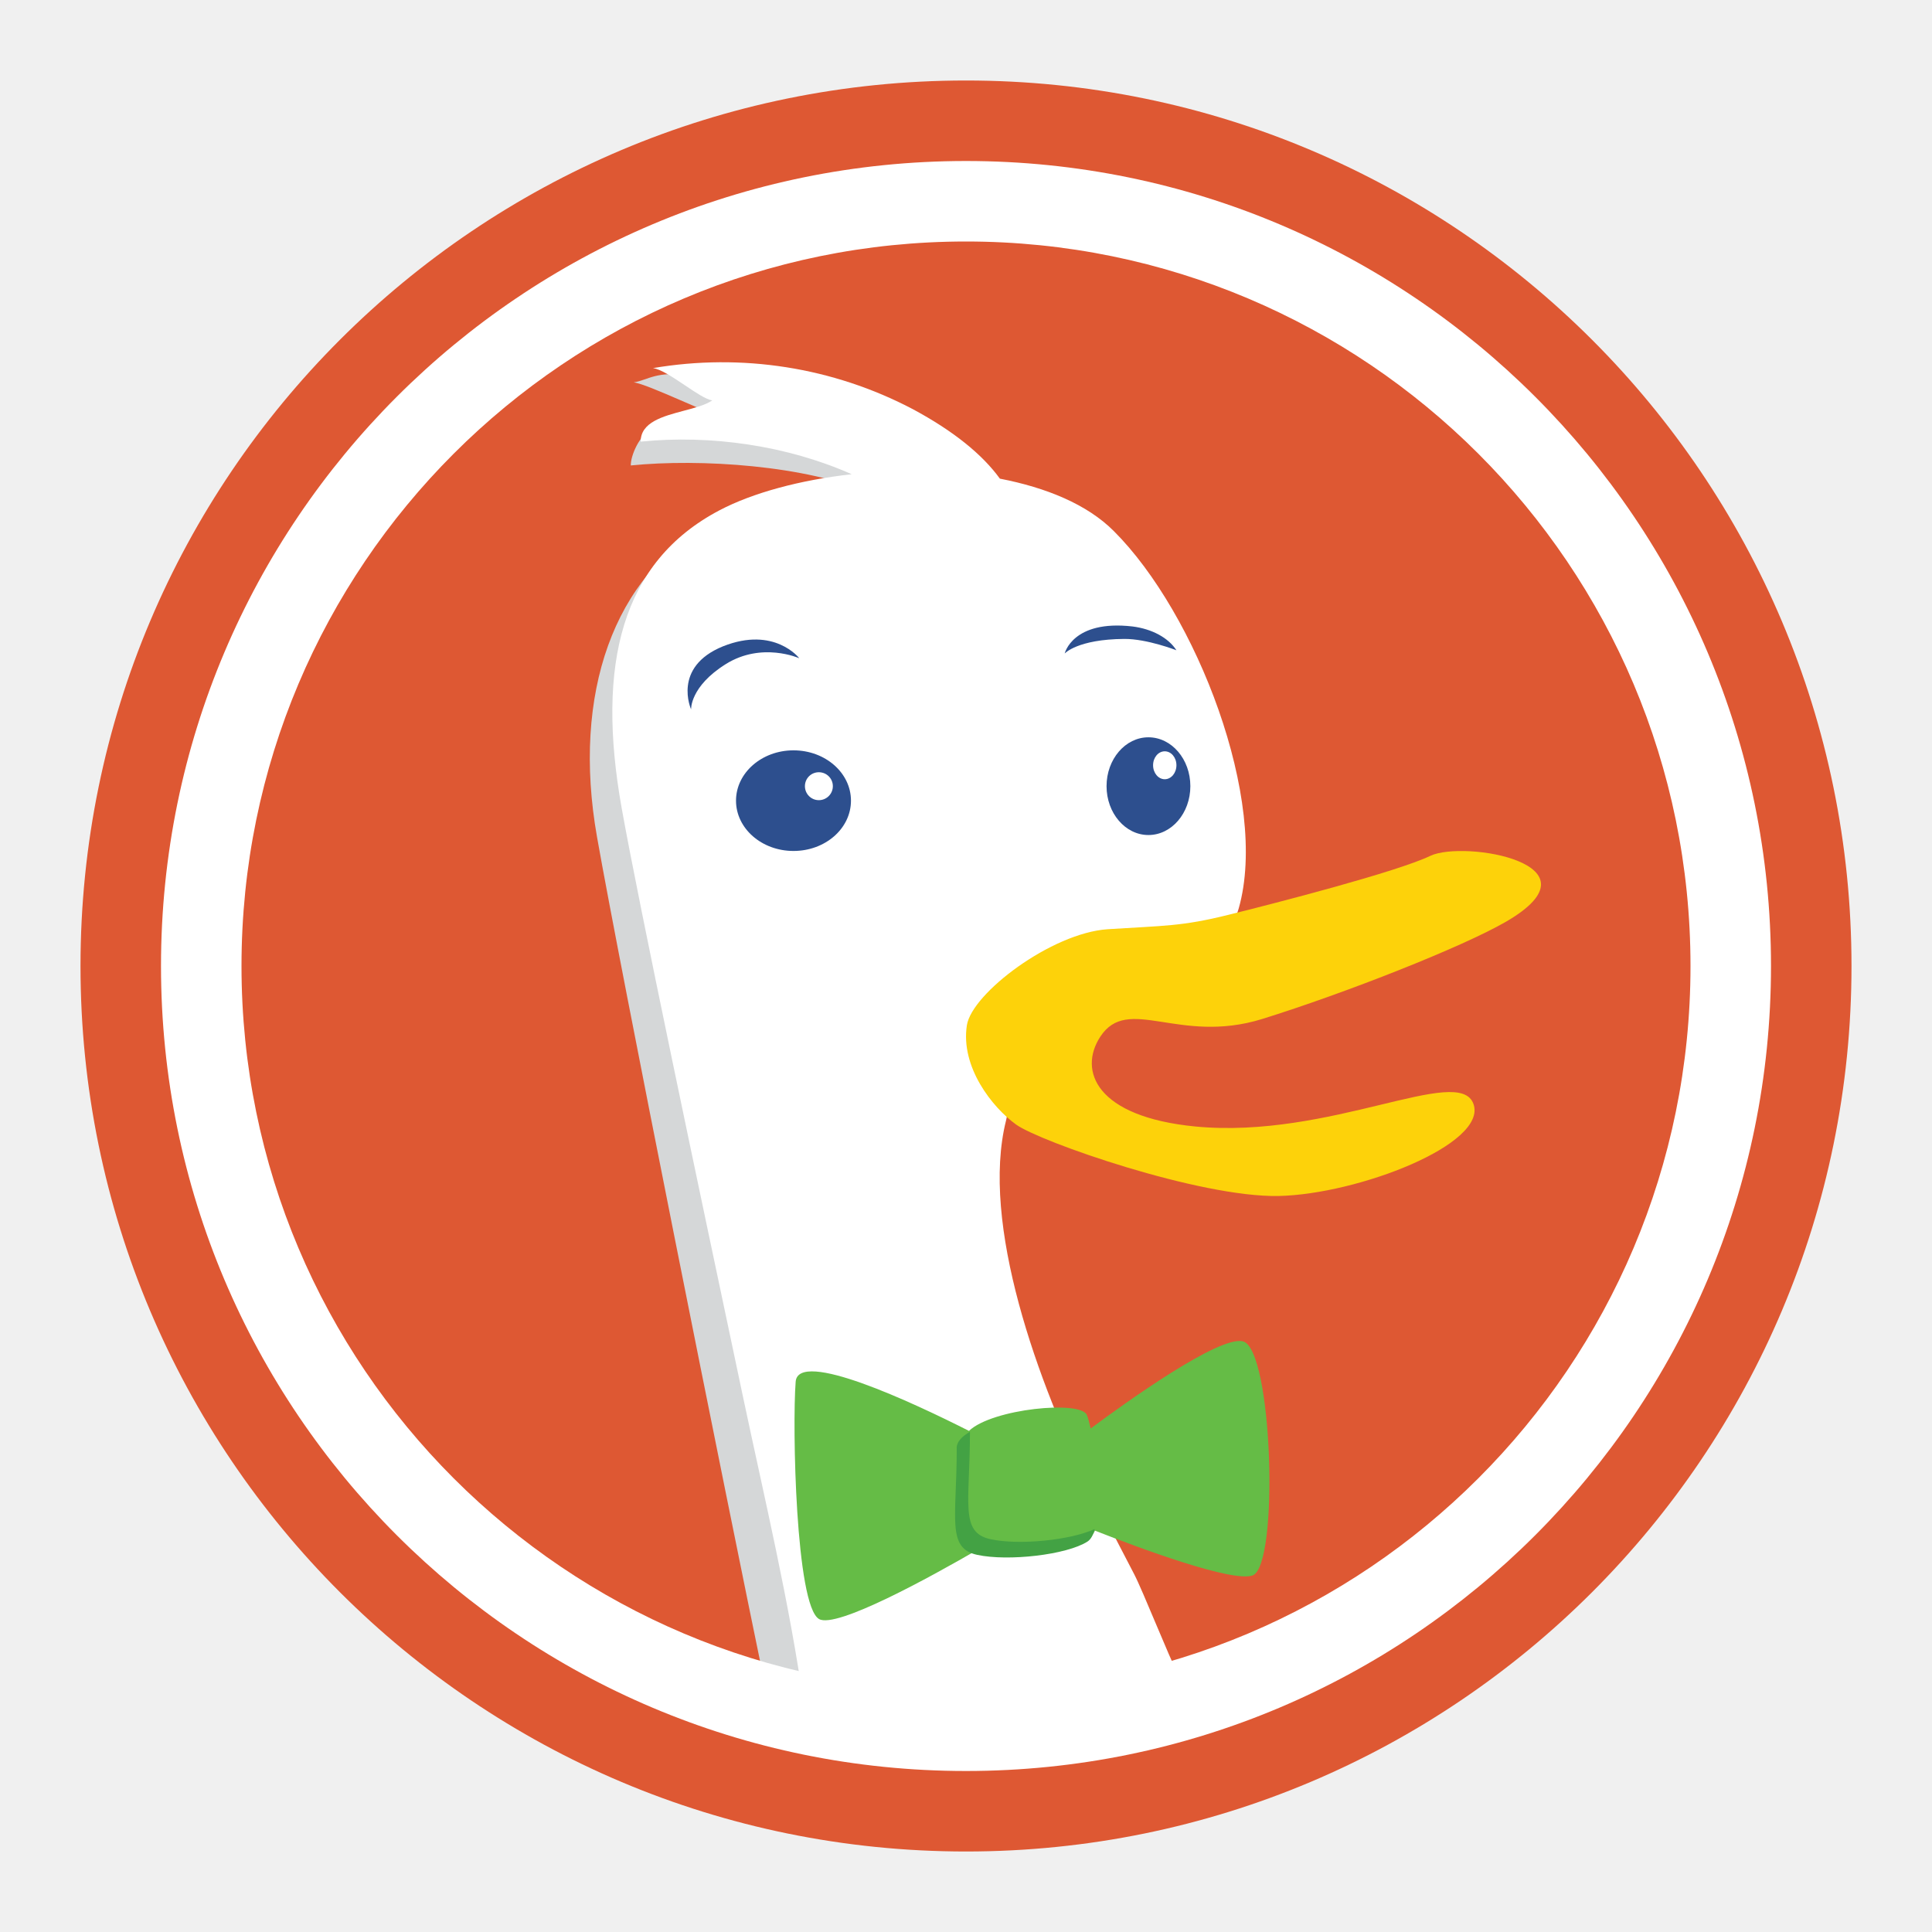
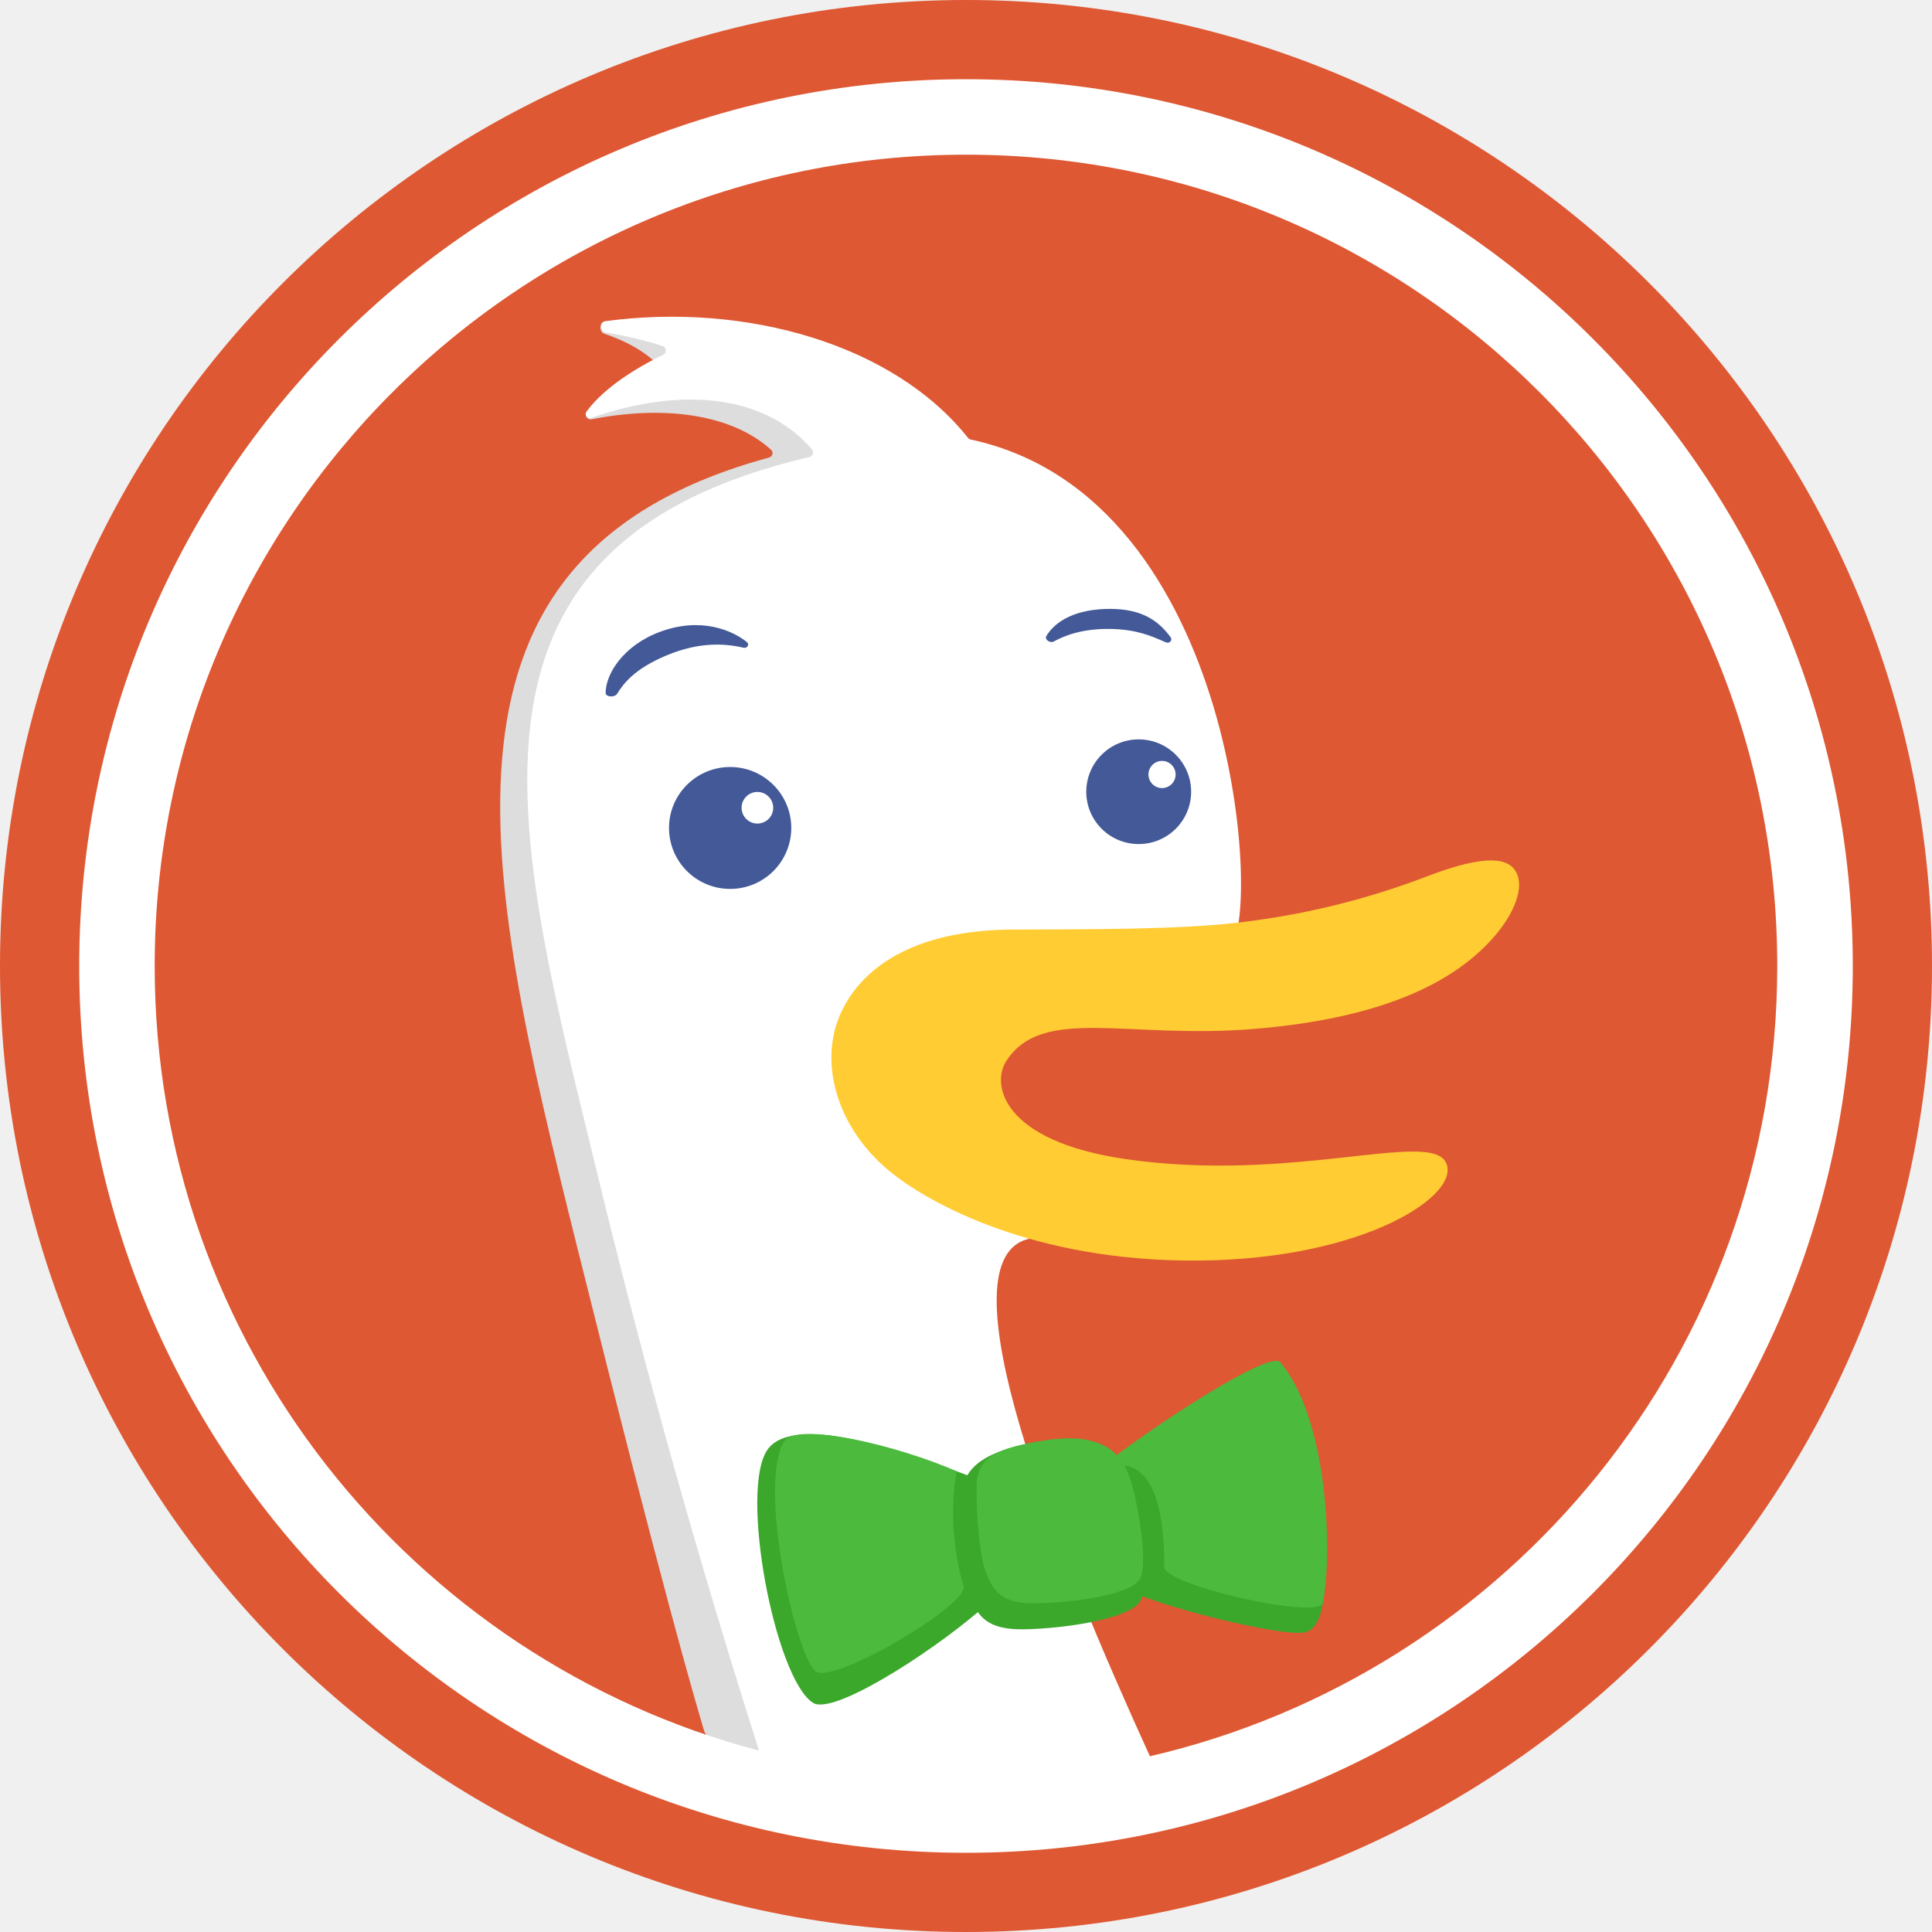
- <svg xmlns="http://www.w3.org/2000/svg" width="24" height="24" viewBox="0 0 24 24" fill="none">
-   <path d="M12 23C18.075 23 23 18.075 23 12C23 5.925 18.075 1 12 1C5.925 1 1 5.925 1 12C1 18.075 5.925 23 12 23Z" fill="#DE5833" />
-   <path d="M14.14 21.001C13.787 20.317 13.418 19.319 13.202 18.889C12.512 17.495 11.817 15.53 12.132 14.263C12.19 14.032 11.481 5.736 10.981 5.467C10.425 5.169 9.216 4.775 8.59 4.669C8.153 4.599 8.055 4.722 7.872 4.75C8.045 4.768 8.866 5.175 9.025 5.198C8.866 5.307 8.397 5.195 8.098 5.329C7.945 5.4 7.833 5.66 7.836 5.782C8.691 5.695 10.027 5.78 10.819 6.133C10.189 6.205 9.233 6.286 8.822 6.504C7.628 7.137 7.102 8.618 7.416 10.395C7.707 12.048 8.996 18.484 9.517 21.001C10.437 21.317 11.121 21.477 12.145 21.477C13.14 21.477 13.584 21.108 14.14 21.001Z" fill="#D5D7D8" />
-   <path fill-rule="evenodd" clip-rule="evenodd" d="M9.984 21.17C9.809 19.916 9.494 18.601 9.232 17.362C8.656 14.637 7.939 11.248 7.722 10.035C7.404 8.252 7.722 6.979 8.936 6.34C9.351 6.121 9.944 5.962 10.58 5.891C9.779 5.535 8.828 5.398 7.959 5.486C7.957 5.245 8.236 5.171 8.496 5.102C8.633 5.066 8.764 5.031 8.848 4.974C8.771 4.963 8.64 4.875 8.505 4.784C8.357 4.685 8.204 4.583 8.111 4.573C9.214 4.385 10.348 4.562 11.338 5.082C11.843 5.353 12.201 5.643 12.421 5.946C12.995 6.057 13.504 6.264 13.836 6.597C14.858 7.616 15.768 9.944 15.388 11.284C15.28 11.654 15.035 11.926 14.727 12.149C14.49 12.322 14.364 12.279 14.205 12.224C13.963 12.141 13.646 12.032 12.75 12.618C12.618 12.704 12.576 13.174 12.544 13.536C12.529 13.703 12.516 13.848 12.497 13.921C12.179 15.194 12.88 17.166 13.58 18.568C13.714 18.835 13.89 19.172 14.088 19.553C14.198 19.764 14.52 20.58 14.64 20.812C12.421 21.639 12.175 21.733 9.984 21.17Z" fill="white" />
-   <path d="M9.857 10.571C10.252 10.571 10.571 10.292 10.571 9.946C10.571 9.601 10.252 9.321 9.857 9.321C9.463 9.321 9.143 9.601 9.143 9.946C9.143 10.292 9.463 10.571 9.857 10.571Z" fill="#2D4F8E" />
-   <path d="M10.172 9.94C10.268 9.94 10.346 9.862 10.346 9.766C10.346 9.67 10.268 9.593 10.172 9.593C10.076 9.593 9.999 9.67 9.999 9.766C9.999 9.862 10.076 9.94 10.172 9.94Z" fill="white" />
-   <path d="M14.266 10.373C14.554 10.373 14.787 10.101 14.787 9.766C14.787 9.431 14.554 9.159 14.266 9.159C13.979 9.159 13.746 9.431 13.746 9.766C13.746 10.101 13.979 10.373 14.266 10.373Z" fill="#2D4F8E" />
-   <path d="M14.469 9.68C14.549 9.68 14.614 9.602 14.614 9.506C14.614 9.41 14.549 9.333 14.469 9.333C14.389 9.333 14.324 9.41 14.324 9.506C14.324 9.602 14.389 9.68 14.469 9.68Z" fill="white" />
-   <path d="M9.929 8.177C9.929 8.177 9.466 7.969 9.017 8.249C8.57 8.528 8.585 8.812 8.585 8.812C8.585 8.812 8.347 8.287 8.981 8.029C9.62 7.774 9.929 8.177 9.929 8.177Z" fill="#2D4F8E" />
-   <path d="M14.614 8.078C14.614 8.078 14.249 7.935 13.966 7.937C13.384 7.941 13.226 8.118 13.226 8.118C13.226 8.118 13.324 7.697 14.067 7.782C14.309 7.812 14.514 7.922 14.614 8.078Z" fill="#2D4F8E" />
-   <path d="M12.011 12.735C12.075 12.338 13.061 11.59 13.761 11.543C14.461 11.498 14.679 11.509 15.261 11.364C15.846 11.219 17.353 10.831 17.767 10.632C18.184 10.433 19.95 10.731 18.706 11.451C18.167 11.763 16.715 12.336 15.677 12.659C14.641 12.979 14.011 12.351 13.667 12.88C13.394 13.3 13.613 13.874 14.851 13.994C16.524 14.154 18.128 13.214 18.304 13.714C18.481 14.214 16.868 14.836 15.883 14.857C14.9 14.876 12.919 14.183 12.623 13.97C12.325 13.756 11.93 13.254 12.011 12.735Z" fill="#FDD20A" />
-   <path d="M15.438 16.662C15.14 16.593 13.997 17.412 13.549 17.745C13.531 17.671 13.516 17.61 13.501 17.577C13.428 17.394 12.329 17.498 12.037 17.775C11.343 17.424 9.914 16.754 9.884 17.165C9.841 17.713 9.884 19.942 10.174 20.112C10.385 20.236 11.548 19.597 12.16 19.242C12.178 19.249 12.195 19.254 12.216 19.261C12.588 19.346 13.293 19.261 13.543 19.093C13.567 19.076 13.587 19.047 13.602 19.014C14.166 19.236 15.316 19.662 15.562 19.57C15.893 19.439 15.81 16.747 15.438 16.662Z" fill="#65BC46" />
-   <path d="M12.303 19.12C11.919 19.037 12.049 18.665 12.049 17.794L12.047 17.793C12.047 17.791 12.049 17.788 12.049 17.786C11.948 17.844 11.884 17.912 11.884 17.988H11.885C11.885 18.858 11.756 19.232 12.139 19.315C12.525 19.398 13.251 19.315 13.509 19.15C13.552 19.122 13.581 19.067 13.599 18.994C13.299 19.133 12.656 19.198 12.303 19.12Z" fill="#43A244" />
-   <path fill-rule="evenodd" clip-rule="evenodd" d="M12 22C17.523 22 22 17.523 22 12C22 6.477 17.523 2 12 2C6.477 2 2 6.477 2 12C2 17.523 6.477 22 12 22ZM12 21C16.971 21 21 16.971 21 12C21 7.029 16.971 3 12 3C7.029 3 3 7.029 3 12C3 16.971 7.029 21 12 21Z" fill="white" />
+ <svg xmlns="http://www.w3.org/2000/svg" viewBox="0 0 32 32" fill="none">
+   <path fill="#DE5833" fill-rule="evenodd" d="M16 32c8.837 0 16-7.163 16-16S24.837 0 16 0 0 7.163 0 16s7.163 16 16 16Z" clip-rule="evenodd" />
+   <path fill="#DDD" fill-rule="evenodd" d="M18.25 27.938c0-.125.03-.154-.367-.946-1.056-2.115-2.117-5.096-1.634-7.019.088-.349-.995-12.936-1.76-13.341-.85-.453-1.898-1.172-2.855-1.332-.486-.078-1.123-.041-1.62.026-.089.012-.093.17-.008.2.327.11.724.302.958.593.044.055-.016.142-.086.144-.22.008-.62.1-1.148.549-.061.052-.01.148.068.133 1.134-.225 2.292-.114 2.975.506.044.04.021.113-.037.128-5.923 1.61-4.75 6.763-3.174 13.086 1.405 5.633 1.934 7.448 2.1 8.001a.18.18 0 0 0 .106.117c2.039.812 6.482.848 6.482-.533v-.313Z" clip-rule="evenodd" />
+   <path fill="#fff" fill-rule="evenodd" d="M30.688 16c0 8.112-6.576 14.688-14.688 14.688-8.112 0-14.688-6.576-14.688-14.688C1.313 7.888 7.888 1.312 16 1.312c8.112 0 14.688 6.576 14.688 14.688ZM12.572 28.996a140.697 140.697 0 0 1-2.66-9.48L9.8 19.06v-.003C8.442 13.516 7.334 8.993 13.405 7.57c.055-.013.083-.08.046-.123-.697-.826-2.001-1.097-3.651-.528-.068.024-.127-.045-.085-.102.324-.446.956-.79 1.268-.94.065-.03.06-.125-.008-.146a6.968 6.968 0 0 0-.942-.225c-.093-.015-.101-.174-.008-.186 2.339-.315 4.781.387 6.007 1.931a.081.081 0 0 0 .046.029c4.488.964 4.81 8.058 4.293 8.382-.102.063-.429.027-.86-.021-1.746-.196-5.204-.583-2.35 4.736.028.053-.01.122-.068.132-1.604.25.438 5.258 1.953 8.58C25 27.71 29.437 22.374 29.437 16c0-7.421-6.016-13.438-13.437-13.438C8.579 2.563 2.562 8.58 2.562 16c0 6.237 4.25 11.481 10.01 12.996Z" clip-rule="evenodd" />
+   <path fill="#3CA82B" d="M21.07 22.675c-.341-.159-1.655.783-2.527 1.507-.183-.258-.526-.446-1.301-.31-.678.117-1.053.28-1.22.563-1.07-.406-2.872-1.033-3.307-.428-.476.662.119 3.79.75 4.197.33.212 1.908-.802 2.732-1.502.133.188.347.295.787.284.665-.015 1.744-.17 1.912-.48a.341.341 0 0 0 .026-.066c.847.316 2.338.651 2.67.601.869-.13-.12-4.18-.522-4.366Z" />
+   <path fill="#4CBA3C" d="M18.622 24.274a1.3 1.3 0 0 1 .09.2c.12.338.317 1.412.169 1.678-.15.265-1.115.393-1.711.403-.596.01-.73-.207-.851-.545-.097-.27-.144-.905-.143-1.269-.024-.539.173-.729 1.083-.876.674-.11 1.03.018 1.237.235.957-.714 2.553-1.722 2.709-1.538.777.918.875 3.105.707 3.985-.055.287-2.627-.285-2.627-.595 0-1.288-.334-1.642-.663-1.678ZM12.99 23.872c.21-.333 1.918.081 2.856.498 0 0-.193.873.114 1.901.09.301-2.157 1.64-2.45 1.41-.339-.267-.963-3.108-.52-3.809Z" />
+   <path fill="#FC3" fill-rule="evenodd" d="M13.817 17.101c.138-.6.782-1.733 3.08-1.705 1.163-.005 2.606 0 3.563-.11a12.813 12.813 0 0 0 3.181-.773c.995-.38 1.348-.295 1.472-.068.136.25-.024.68-.372 1.077-.664.758-1.857 1.345-3.966 1.52-2.108.174-3.505-.392-4.106.529-.26.397-.06 1.333 1.98 1.628 2.755.397 5.018-.48 5.297.05.28.53-1.33 1.607-4.09 1.63-2.76.022-4.484-.967-5.095-1.458-.775-.624-1.123-1.533-.944-2.32Z" clip-rule="evenodd" />
+   <g fill="#14307E" opacity=".8">
+     <path d="M17.332 10.532c.154-.252.495-.447 1.054-.447.558 0 .821.222 1.003.47.037.05-.02.11-.076.085a29.677 29.677 0 0 1-.043-.018c-.204-.09-.455-.199-.884-.205-.46-.006-.75.109-.932.208-.062.033-.159-.034-.122-.093ZM11.043 10.854c.542-.226.968-.197 1.27-.126.063.015.107-.053.057-.094-.234-.189-.758-.423-1.44-.168-.61.227-.897.699-.899 1.009 0 .073.15.08.19.017.104-.167.28-.411.822-.638Z" />
+     <path fill-rule="evenodd" d="M18.86 13.98a.867.867 0 0 1-.868-.865.867.867 0 0 1 1.737 0 .867.867 0 0 1-.869.865Zm.612-1.152a.225.225 0 0 0-.45 0 .225.225 0 0 0 .45 0ZM13.106 13.713a1.01 1.01 0 0 1-1.012 1.01 1.011 1.011 0 0 1-1.013-1.01c0-.557.454-1.009 1.013-1.009.558 0 1.012.452 1.012 1.01Zm-.299-.334a.262.262 0 0 0-.524 0 .262.262 0 0 0 .524 0Z" clip-rule="evenodd" />
+   </g>
</svg>
